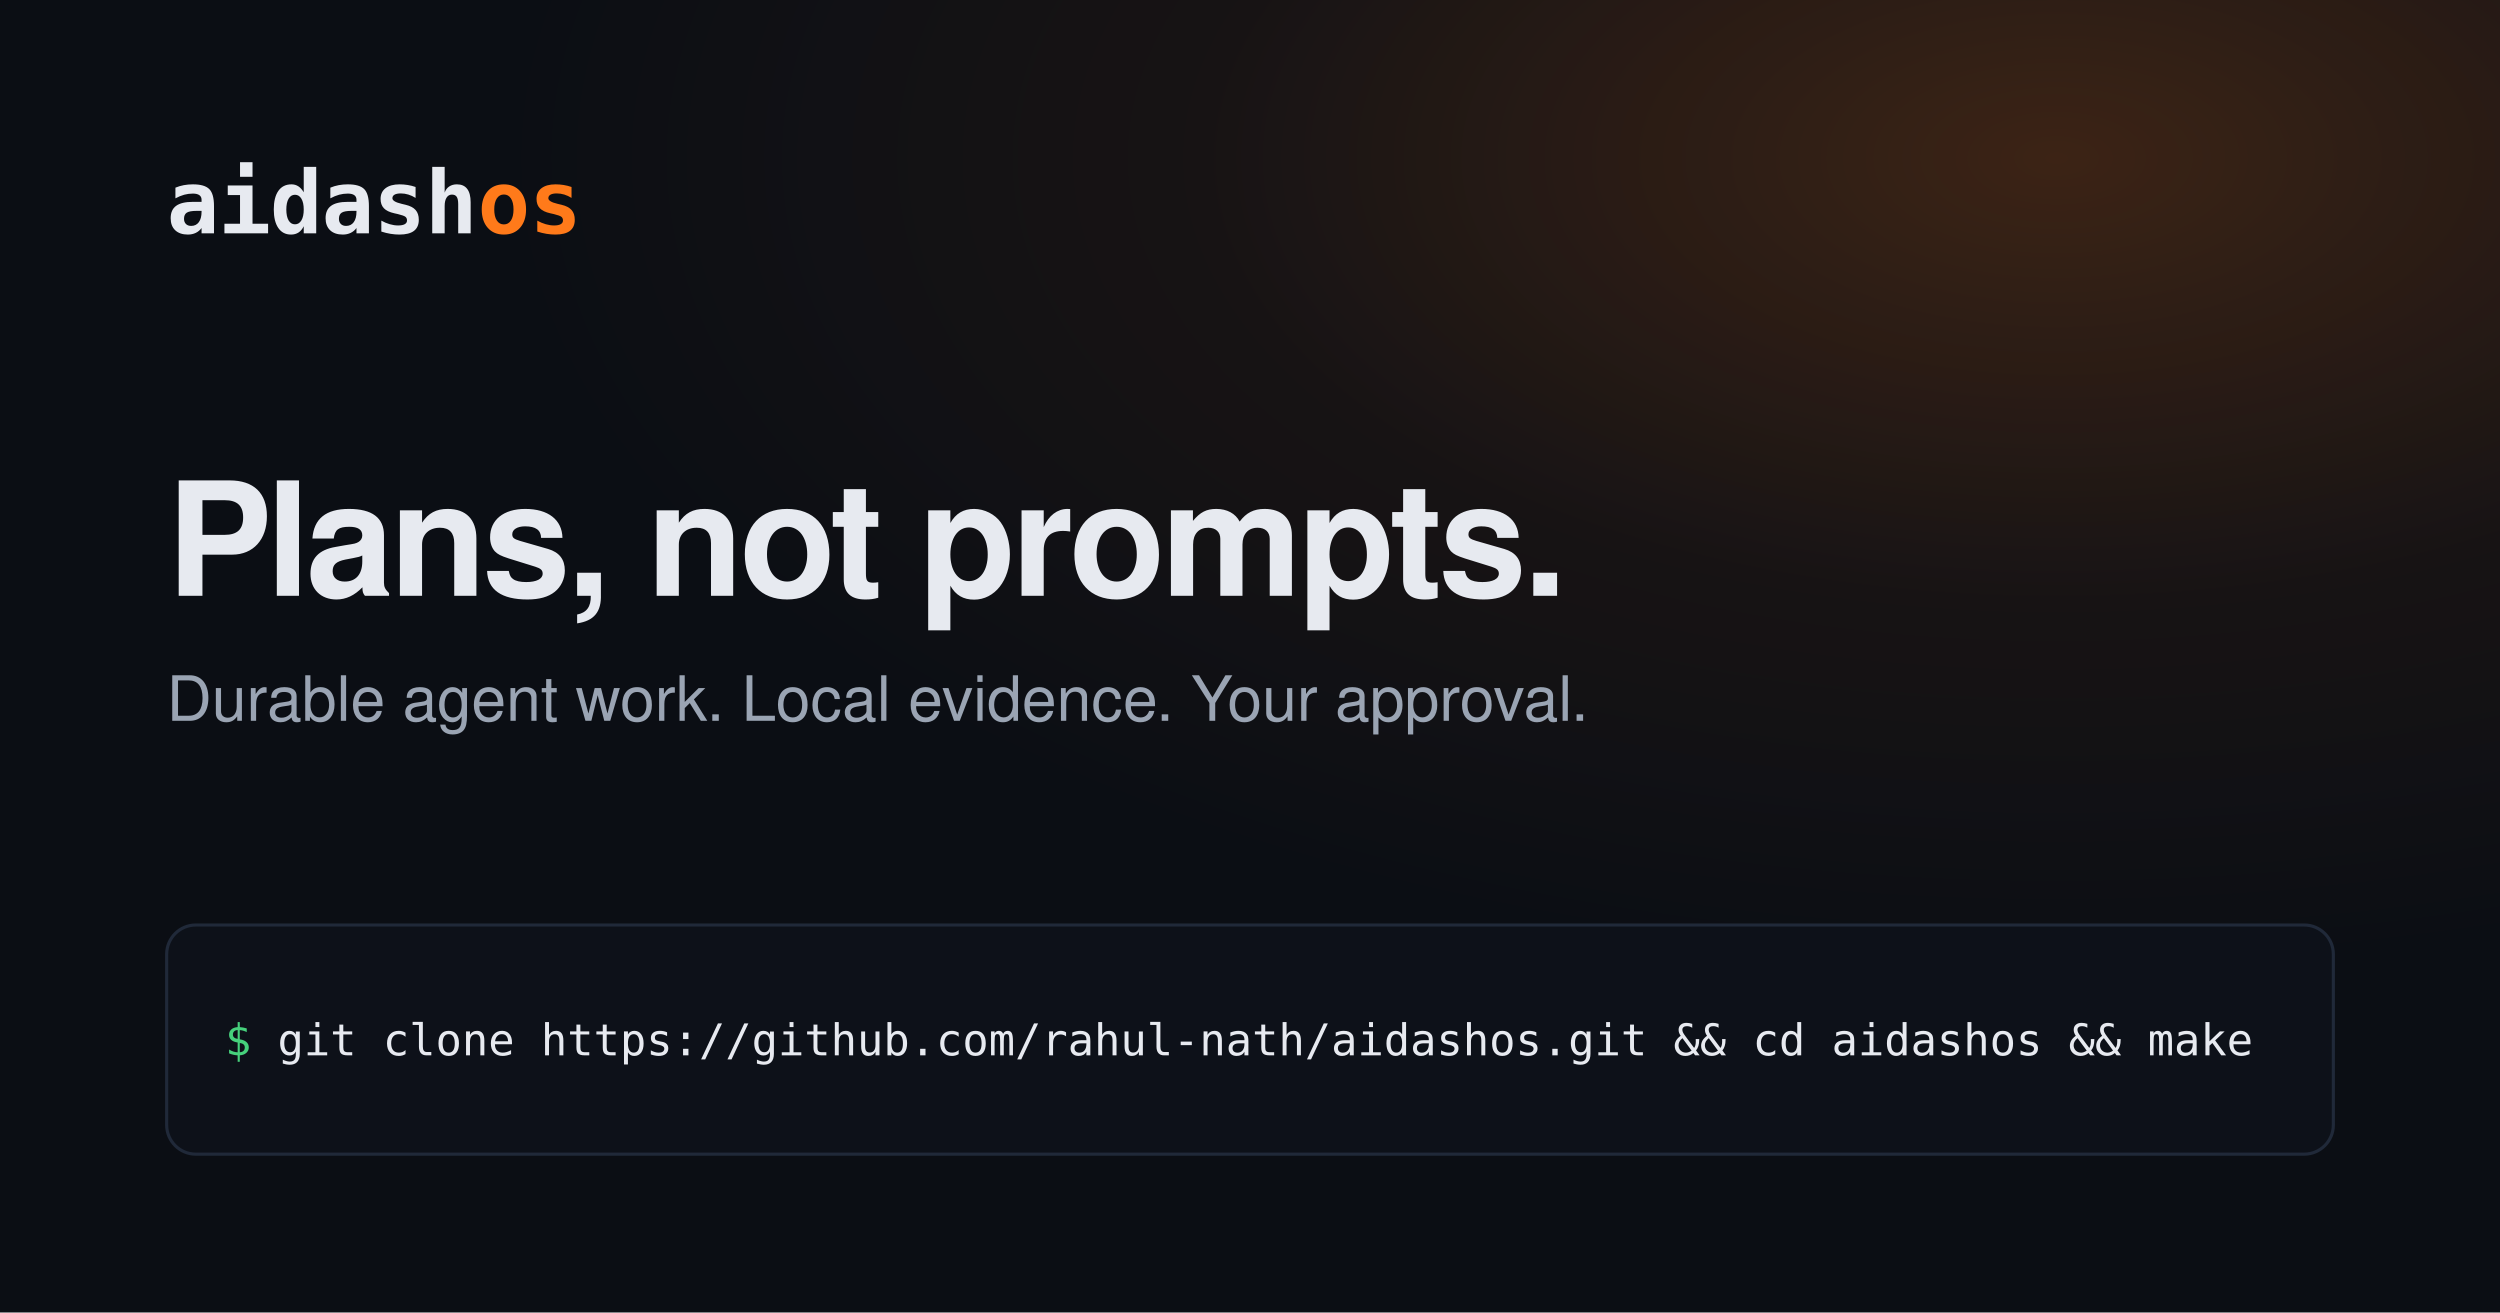
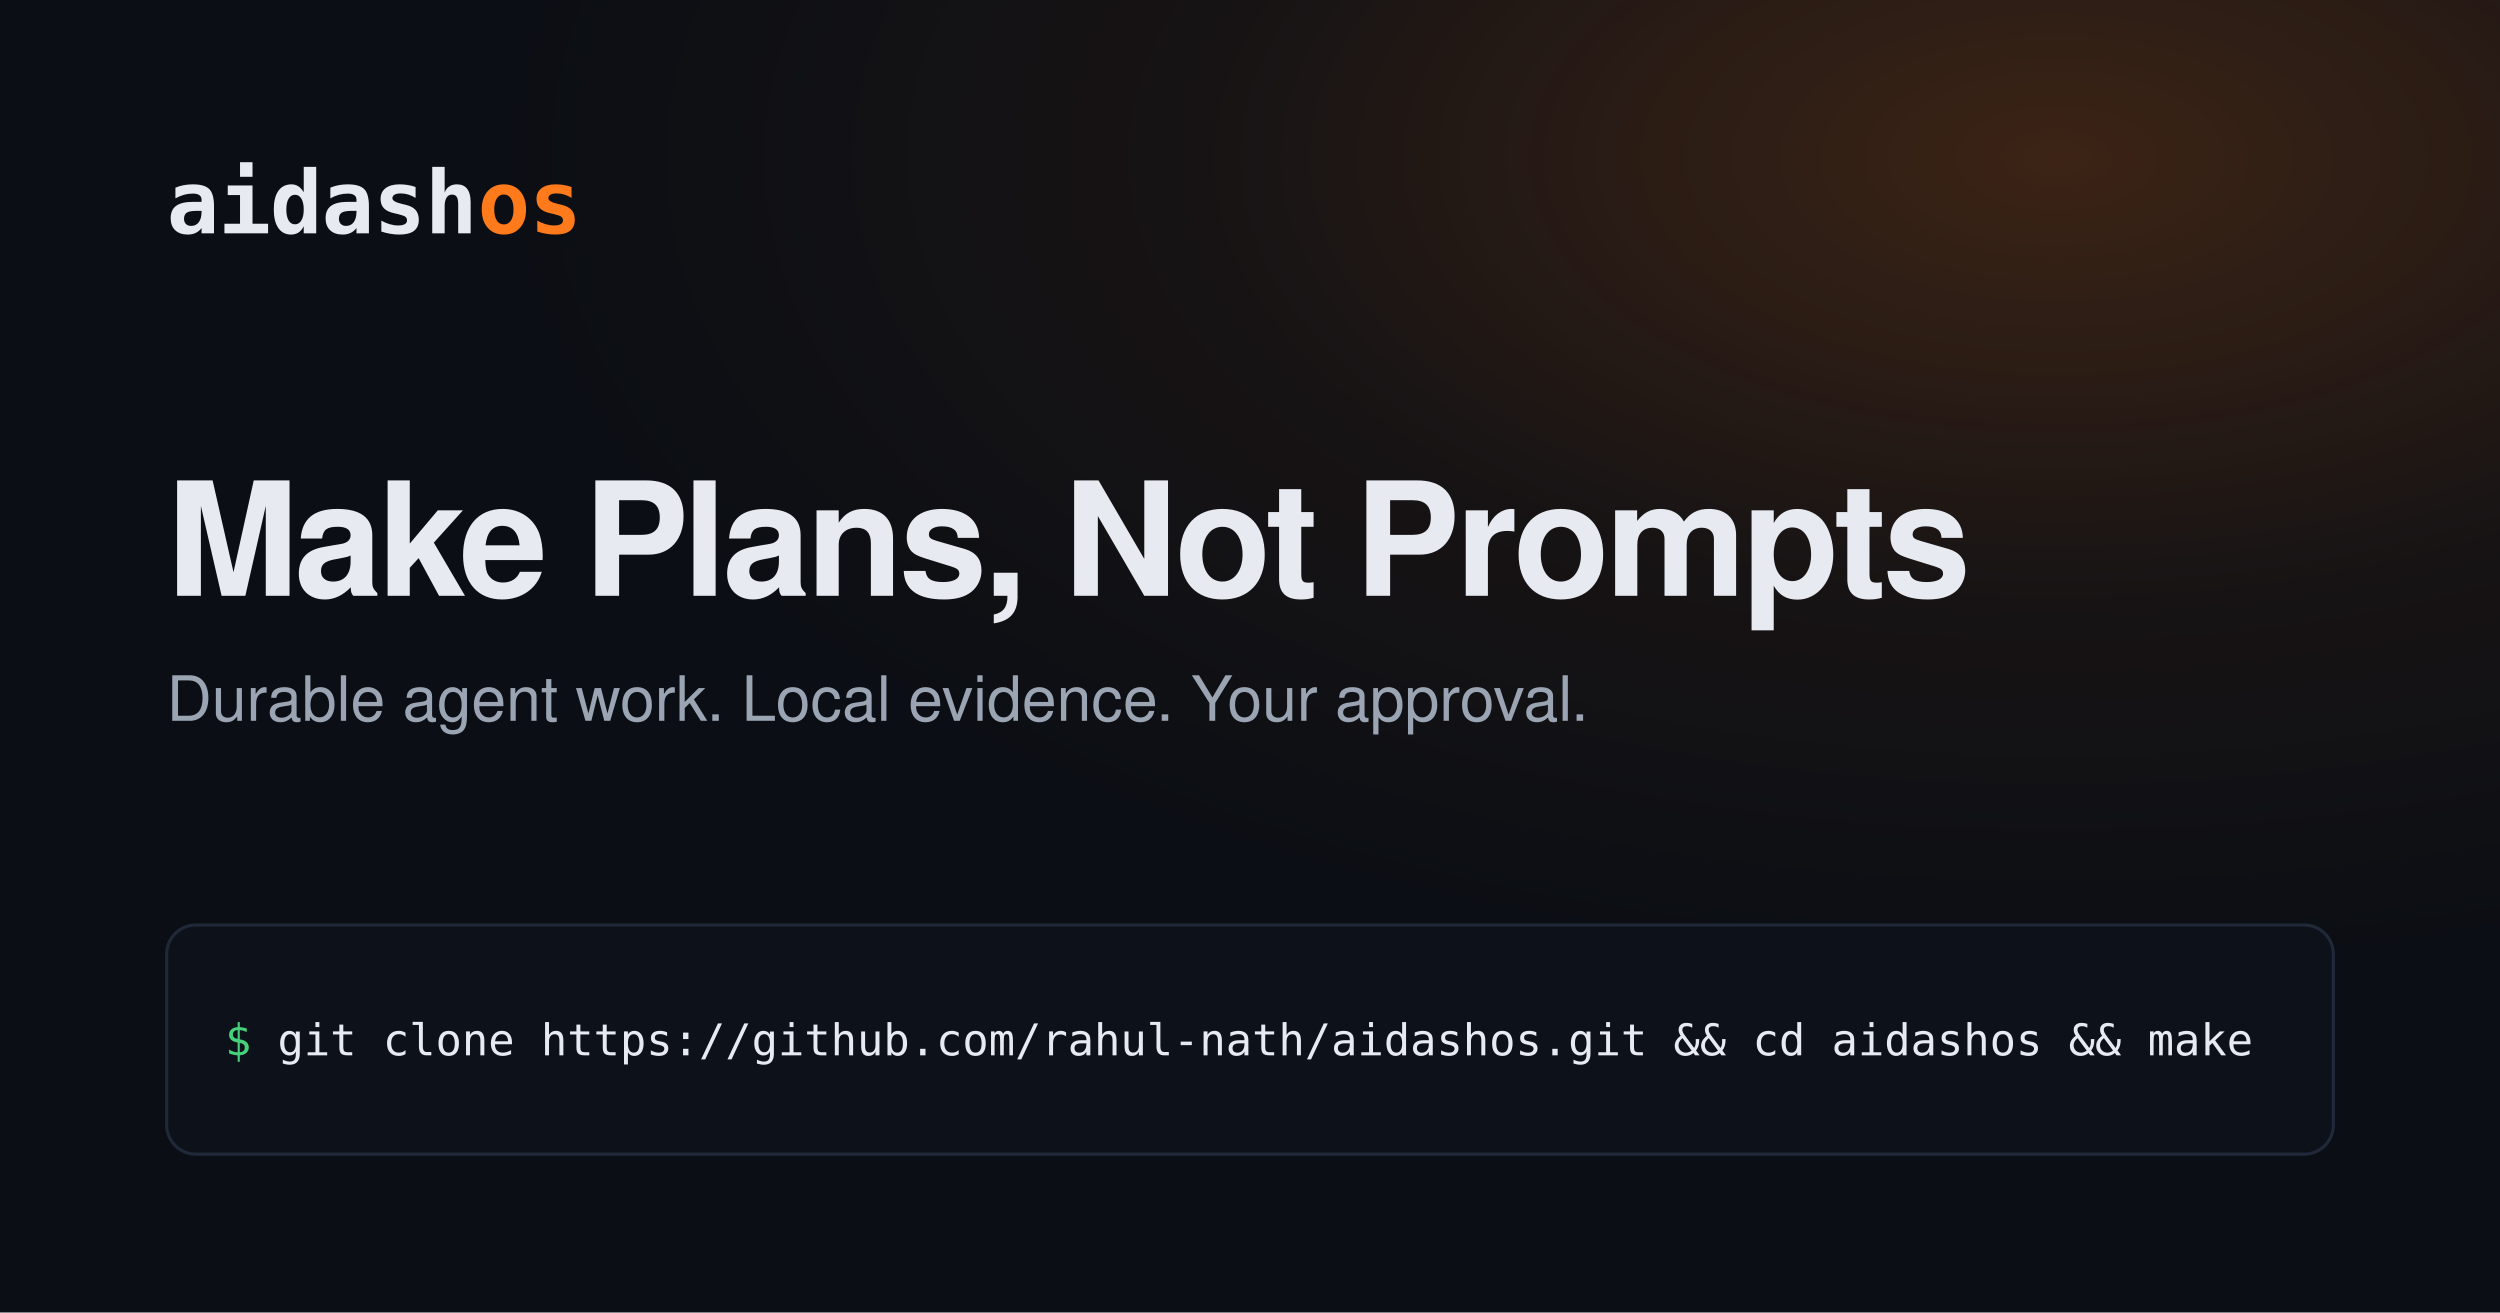
- <svg xmlns="http://www.w3.org/2000/svg" width="1200" height="630" viewBox="0 0 1200 630" role="img" aria-label="aidashos: Plans, not prompts.">
+ <svg xmlns="http://www.w3.org/2000/svg" width="1200" height="630" viewBox="0 0 1200 630" role="img" aria-label="aidashos: Make Plans, Not Prompts">
  <defs>
    <radialGradient id="glow" cx="0.82" cy="0.12" r="0.62">
      <stop offset="0%" stop-color="#ff7a1a" stop-opacity="0.20" />
      <stop offset="55%" stop-color="#ff7a1a" stop-opacity="0.05" />
      <stop offset="100%" stop-color="#ff7a1a" stop-opacity="0" />
    </radialGradient>
  </defs>
  <rect width="1200" height="630" fill="#0b0e14" />
  <rect width="1200" height="630" fill="url(#glow)" />
  <text x="80" y="112" font-family="Menlo, 'SF Mono', SFMono-Regular, Consolas, monospace" font-size="42" font-weight="700" fill="#e7eaf0" letter-spacing="-0.5">aidash<tspan fill="#ff7a1a">os</tspan>
  </text>
-   <text x="80" y="286" font-family="'Helvetica Neue', Helvetica, Arial, system-ui, sans-serif" font-size="76" font-weight="700" fill="#e7eaf0" letter-spacing="-2">Plans, not prompts.</text>
+   <text x="80" y="286" font-family="'Helvetica Neue', Helvetica, Arial, system-ui, sans-serif" font-size="76" font-weight="700" fill="#e7eaf0" letter-spacing="-2">Make Plans, Not Prompts</text>
  <text x="80" y="346" font-family="'Helvetica Neue', Helvetica, Arial, system-ui, sans-serif" font-size="30" fill="#9aa4b3">Durable agent work. Local evidence. Your approval.</text>
  <rect x="80" y="444" width="1040" height="110" rx="14" fill="#0d1119" stroke="#202939" stroke-width="1.5" />
  <text x="108" y="506.56" font-family="Menlo, 'SF Mono', SFMono-Regular, Consolas, monospace" font-size="21" fill="#46d17c">$</text>
  <text x="133.2" y="506.56" font-family="Menlo, 'SF Mono', SFMono-Regular, Consolas, monospace" font-size="21" fill="#e7eaf0">git clone https://github.com/rahul-nath/aidashos.git &amp;&amp; cd aidashos &amp;&amp; make</text>
</svg>
